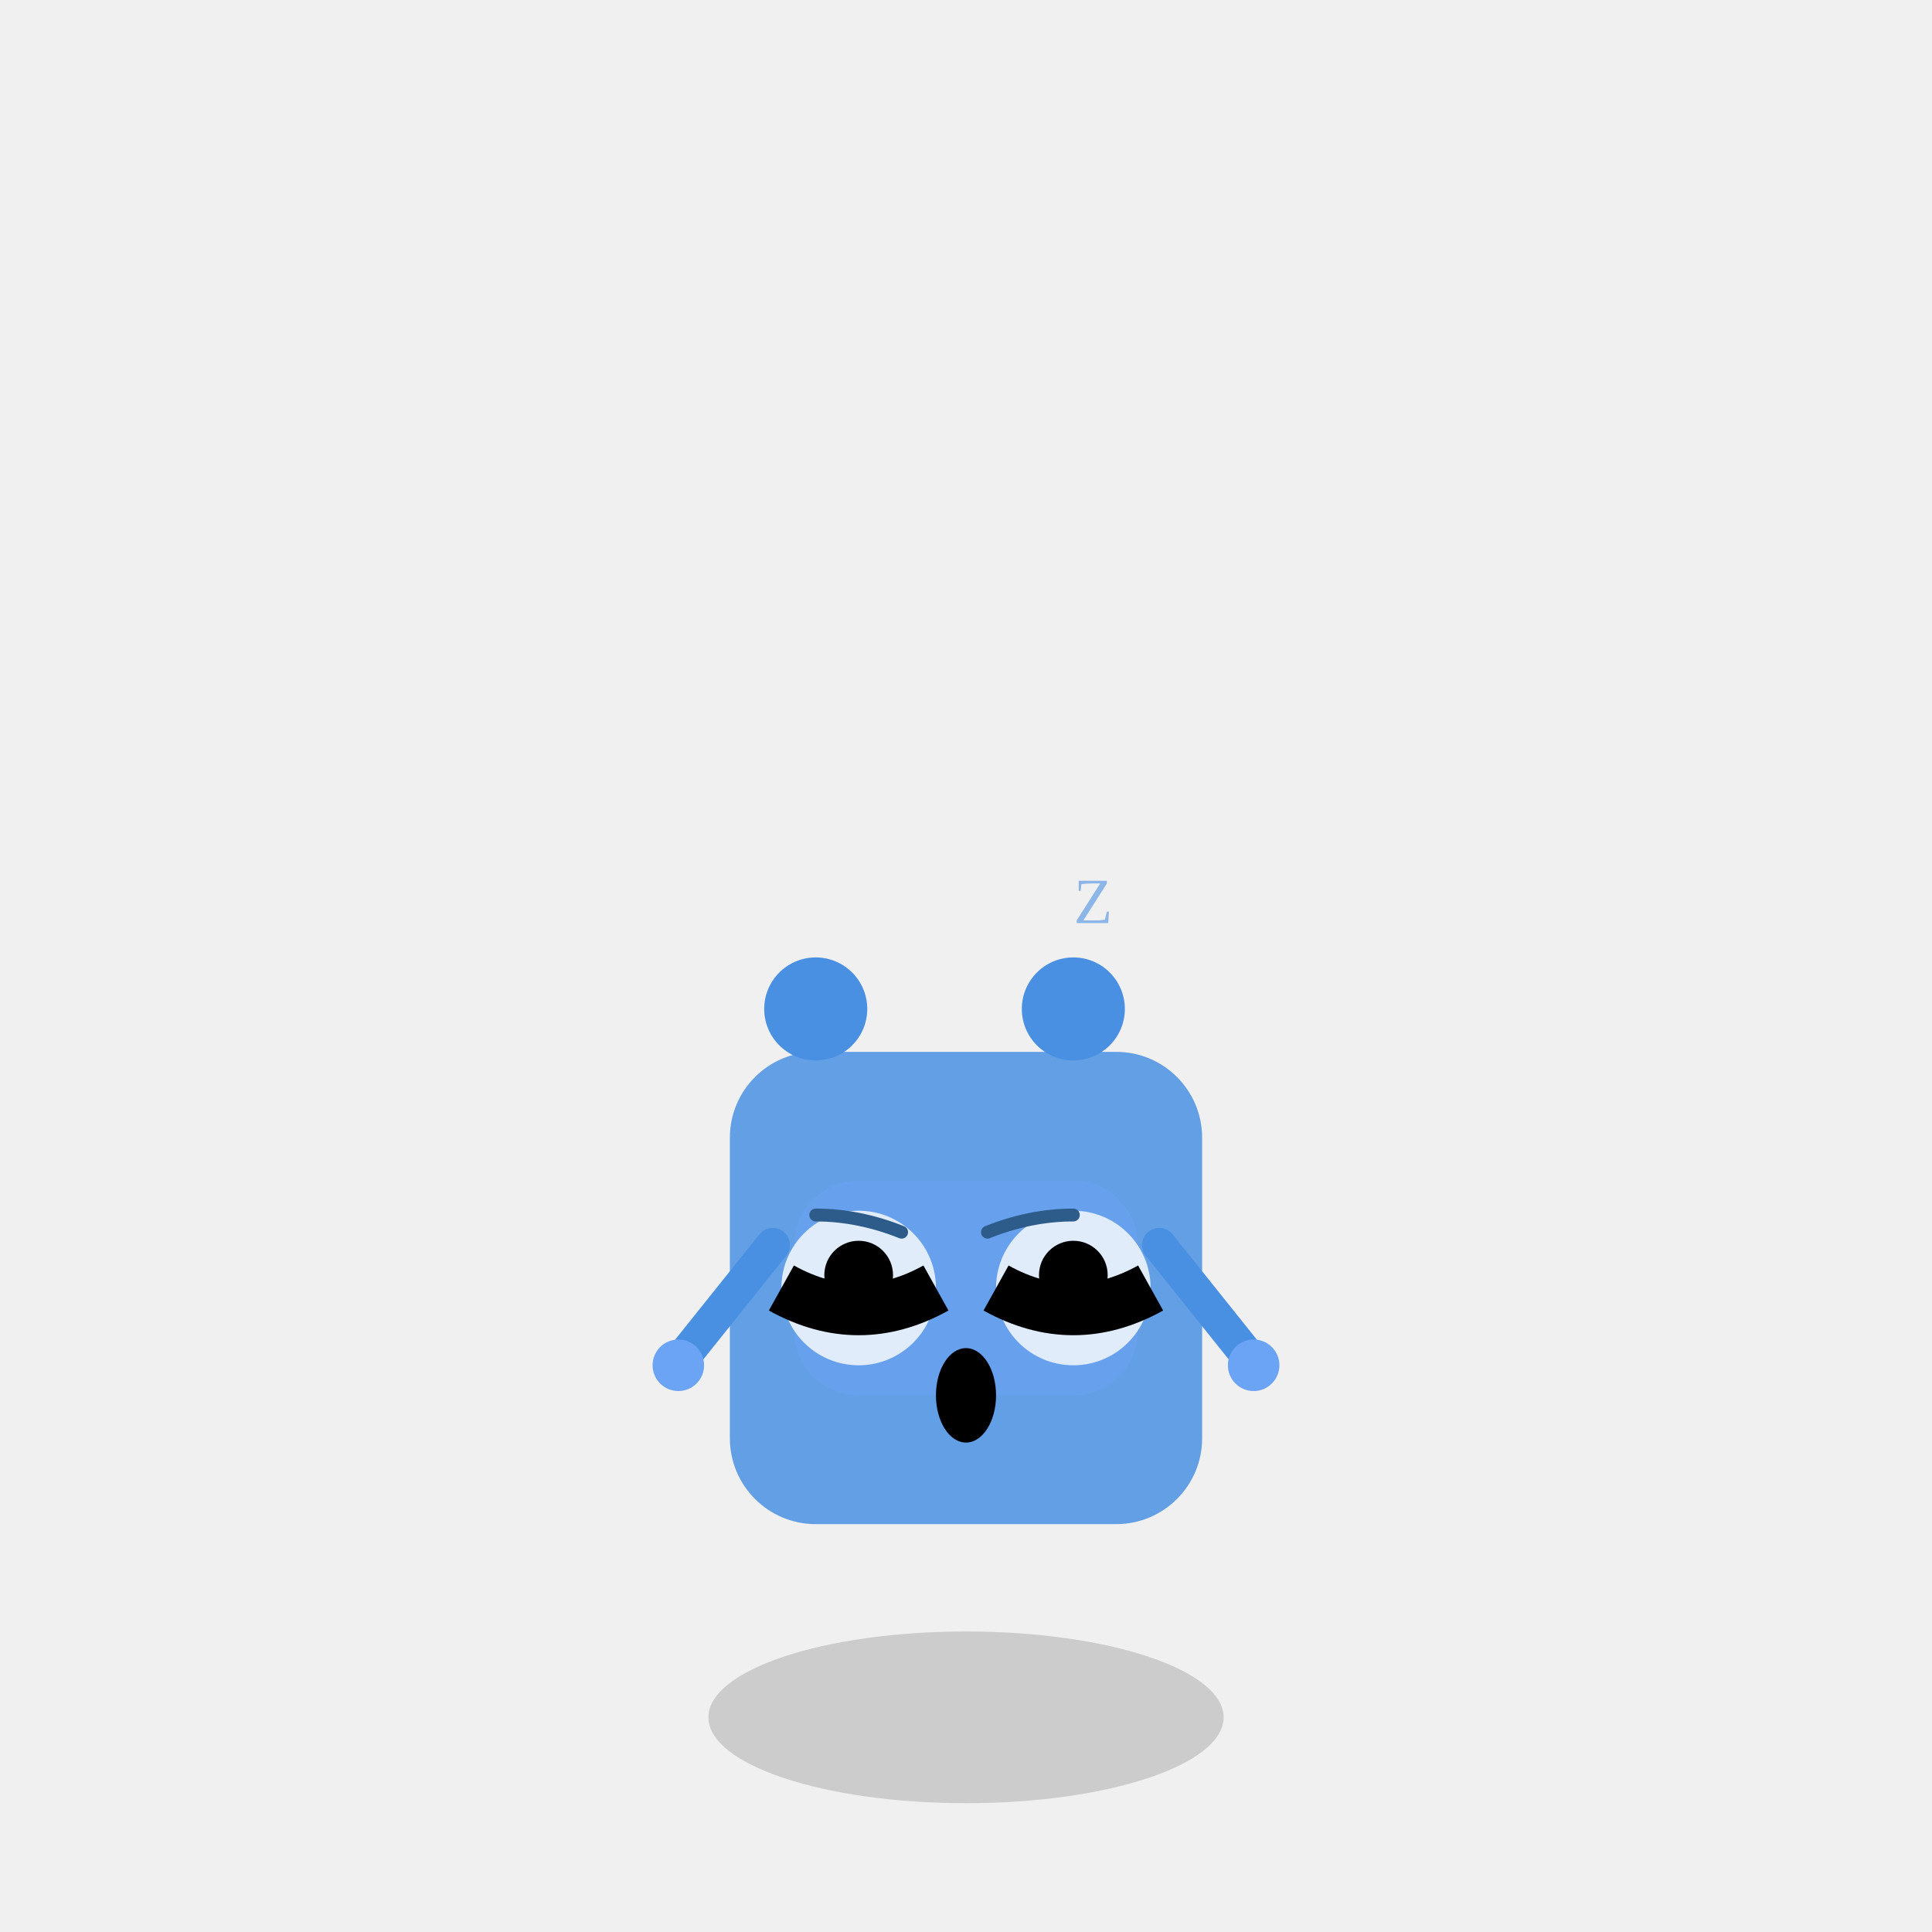
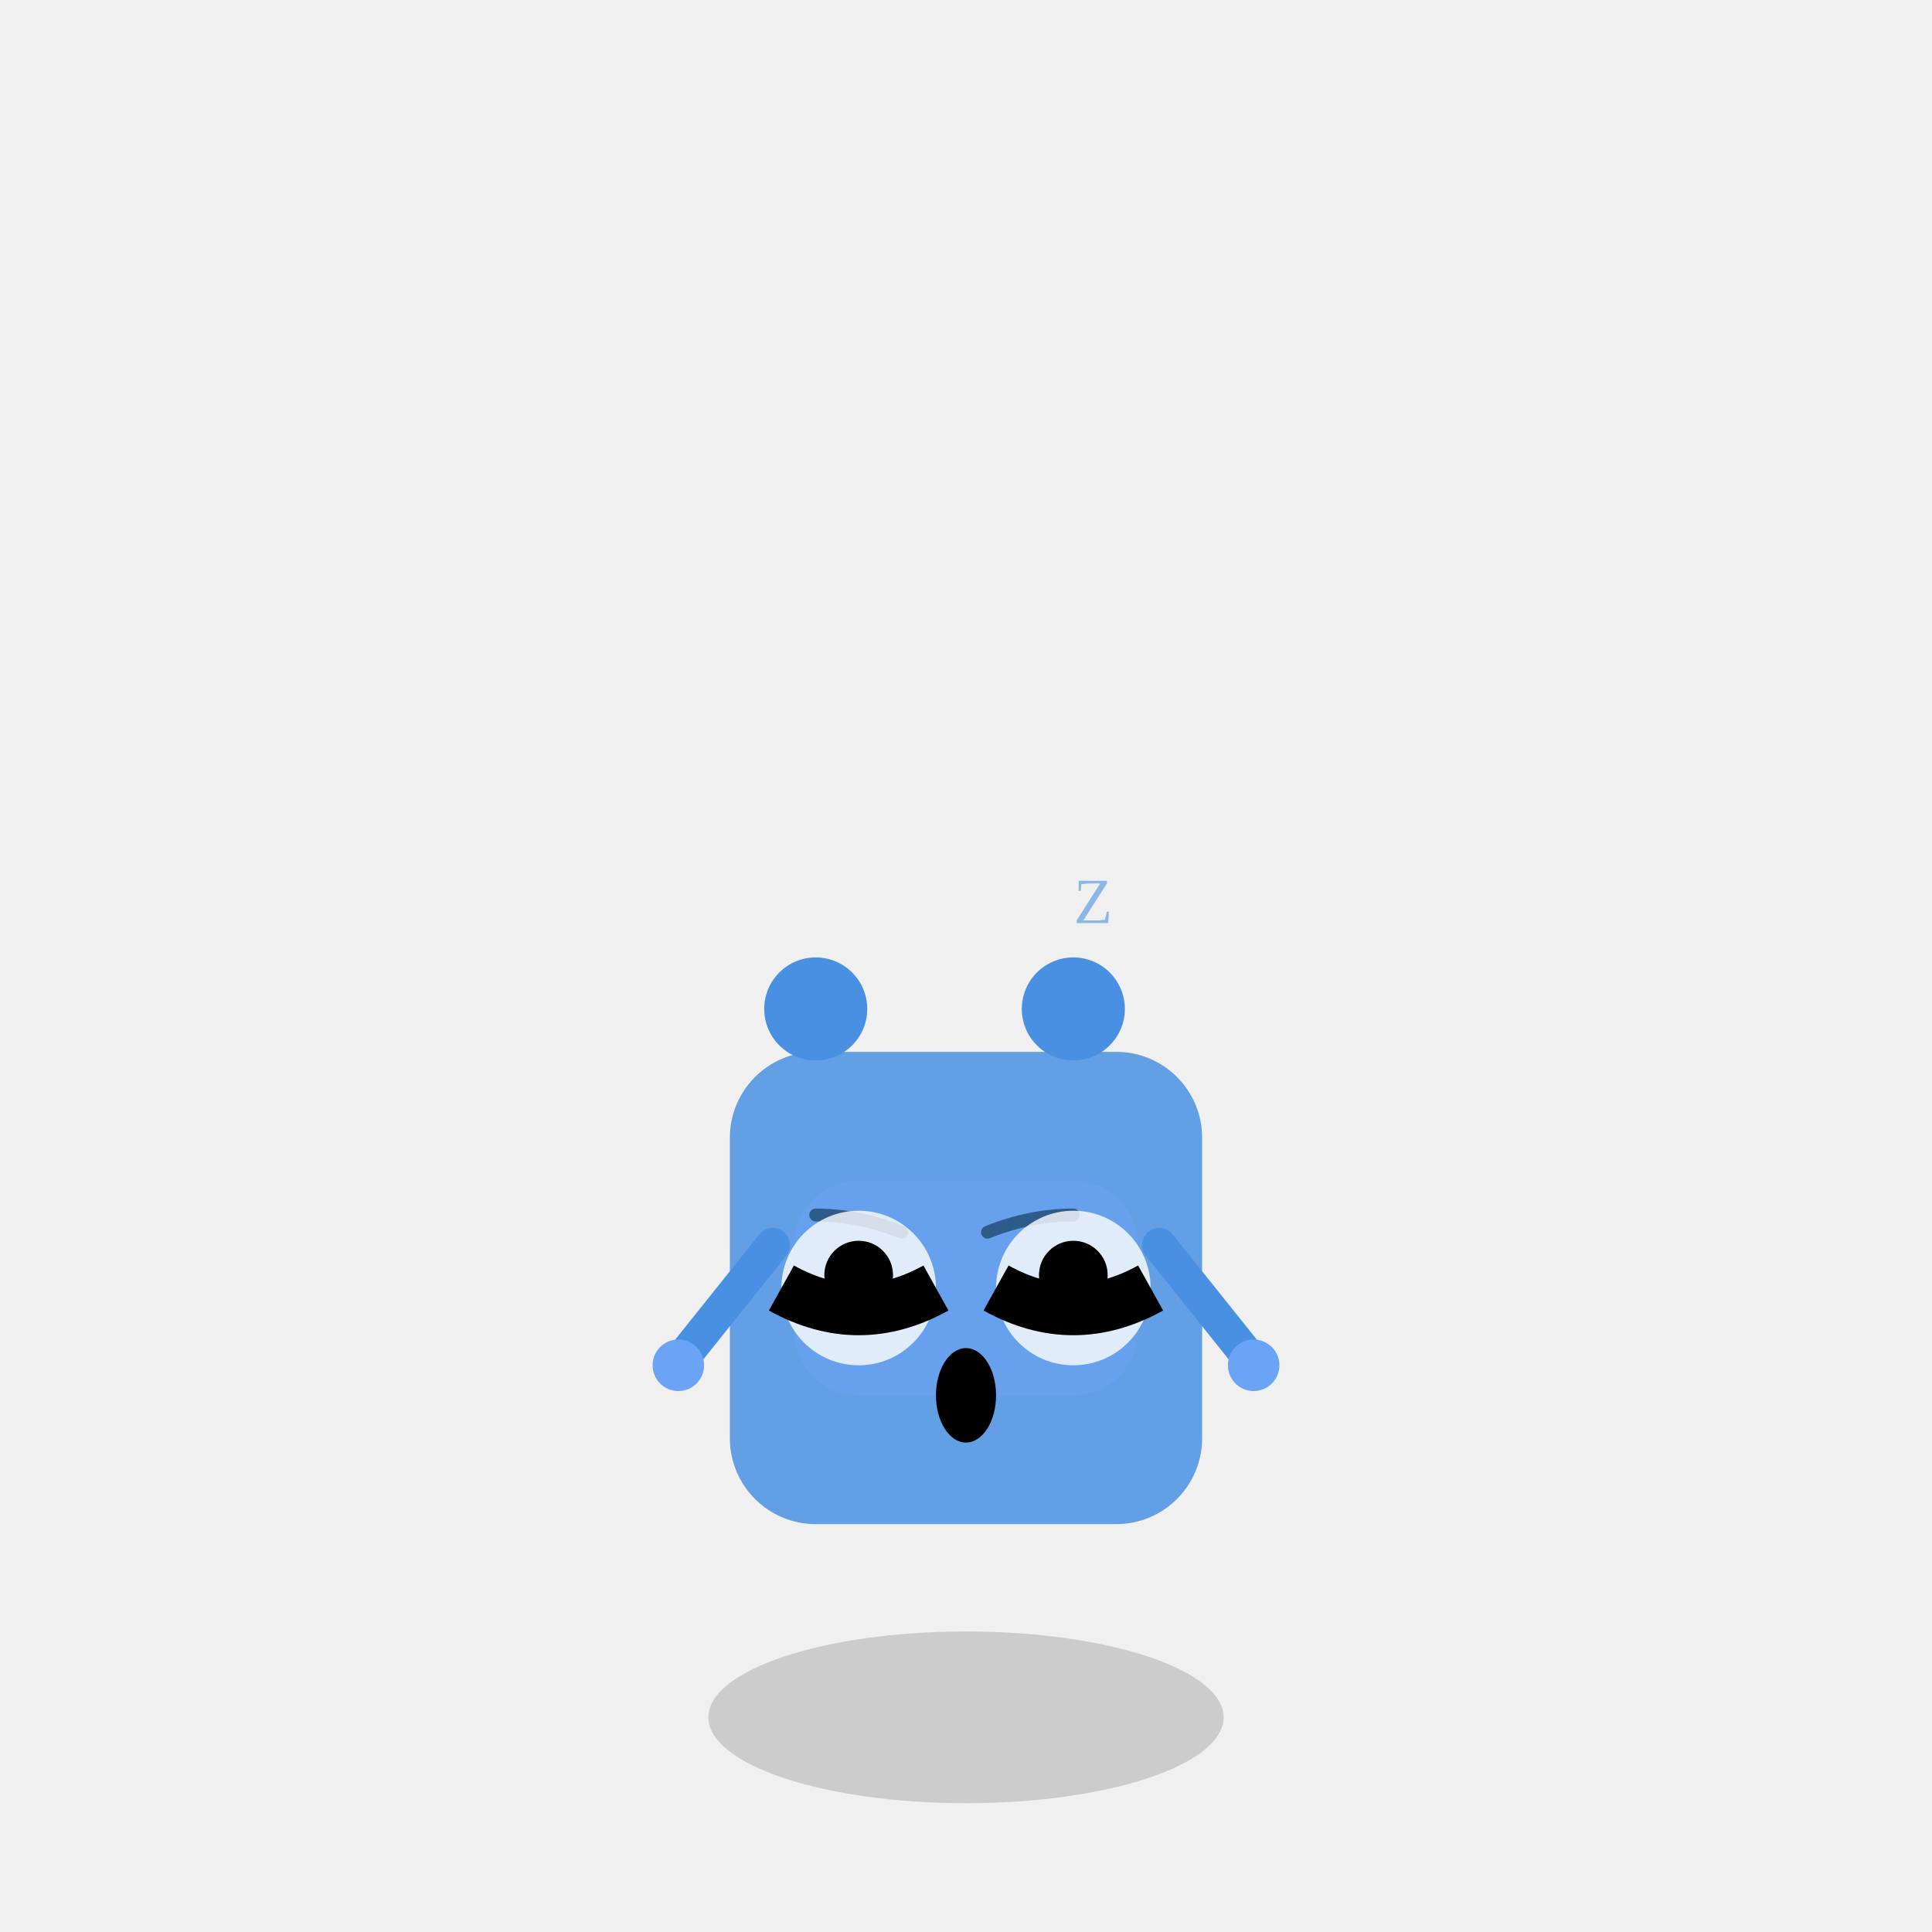
<svg xmlns="http://www.w3.org/2000/svg" viewBox="-15 -25 45 45">
  <ellipse cx="7.5" cy="15" rx="6" ry="2" fill="rgba(0,0,0,0.15)" />
+   <g>
+     <line x1="3" y1="4" x2="1" y2="6.5" stroke="#4A90E2" stroke-width="0.8" stroke-linecap="round" />
+     <circle cx="0.8" cy="6.8" r="0.6" fill="#6BA3F5" />
+     <line x1="12" y1="4" x2="14" y2="6.5" stroke="#4A90E2" stroke-width="0.8" stroke-linecap="round" />
+     <circle cx="14.2" cy="6.8" r="0.6" fill="#6BA3F5" />
+   </g>
  <g transform="translate(0, 1.5)">
    <rect x="2" y="-2" width="11" height="11" rx="2" fill="#4A90E2" opacity="0.85" />
    <circle cx="4" cy="-3" r="1.2" fill="#4A90E2" />
    <circle cx="10" cy="-3" r="1.2" fill="#4A90E2" />
    <rect x="3.5" y="1" width="8" height="5" rx="1.5" fill="#6BA3F5" opacity="0.5" />
+     <ellipse cx="7.5" cy="6" rx="0.7" ry="1.1" fill="#000000" />
+     <path d="M 4 1.8 Q 5 1.8 6 2.2" stroke="#2E5C8A" stroke-width="0.3" stroke-linecap="round" />
+     <path d="M 10 1.8 Q 9 1.8 8 2.2" stroke="#2E5C8A" stroke-width="0.3" stroke-linecap="round" />
+     <text x="10" y="-5" font-size="1.5" fill="#4A90E2" opacity="0.6">Z</text>
    <g>
      <circle cx="5" cy="3.5" r="1.8" fill="white" opacity="0.8" />
      <path d="M 3.2 3.5 Q 5 4.5 6.8 3.5" stroke="#000000" stroke-width="1.2" fill="#4A90E2" />
      <circle cx="5" cy="3.2" r="0.8" fill="#000000" />
      <circle cx="10" cy="3.5" r="1.8" fill="white" opacity="0.8" />
      <path d="M 8.2 3.5 Q 10 4.5 11.8 3.5" stroke="#000000" stroke-width="1.2" fill="#4A90E2" />
      <circle cx="10" cy="3.2" r="0.8" fill="#000000" />
    </g>
-     <ellipse cx="7.5" cy="6" rx="0.7" ry="1.1" fill="#000000" />
-     <path d="M 4 1.8 Q 5 1.8 6 2.2" stroke="#2E5C8A" stroke-width="0.3" stroke-linecap="round" />
-     <path d="M 10 1.8 Q 9 1.8 8 2.2" stroke="#2E5C8A" stroke-width="0.3" stroke-linecap="round" />
-     <text x="10" y="-5" font-size="1.5" fill="#4A90E2" opacity="0.6">Z</text>
-   </g>
-   <g>
-     <line x1="3" y1="4" x2="1" y2="6.5" stroke="#4A90E2" stroke-width="0.8" stroke-linecap="round" />
-     <circle cx="0.8" cy="6.8" r="0.6" fill="#6BA3F5" />
-     <line x1="12" y1="4" x2="14" y2="6.5" stroke="#4A90E2" stroke-width="0.8" stroke-linecap="round" />
-     <circle cx="14.2" cy="6.8" r="0.6" fill="#6BA3F5" />
  </g>
</svg>
